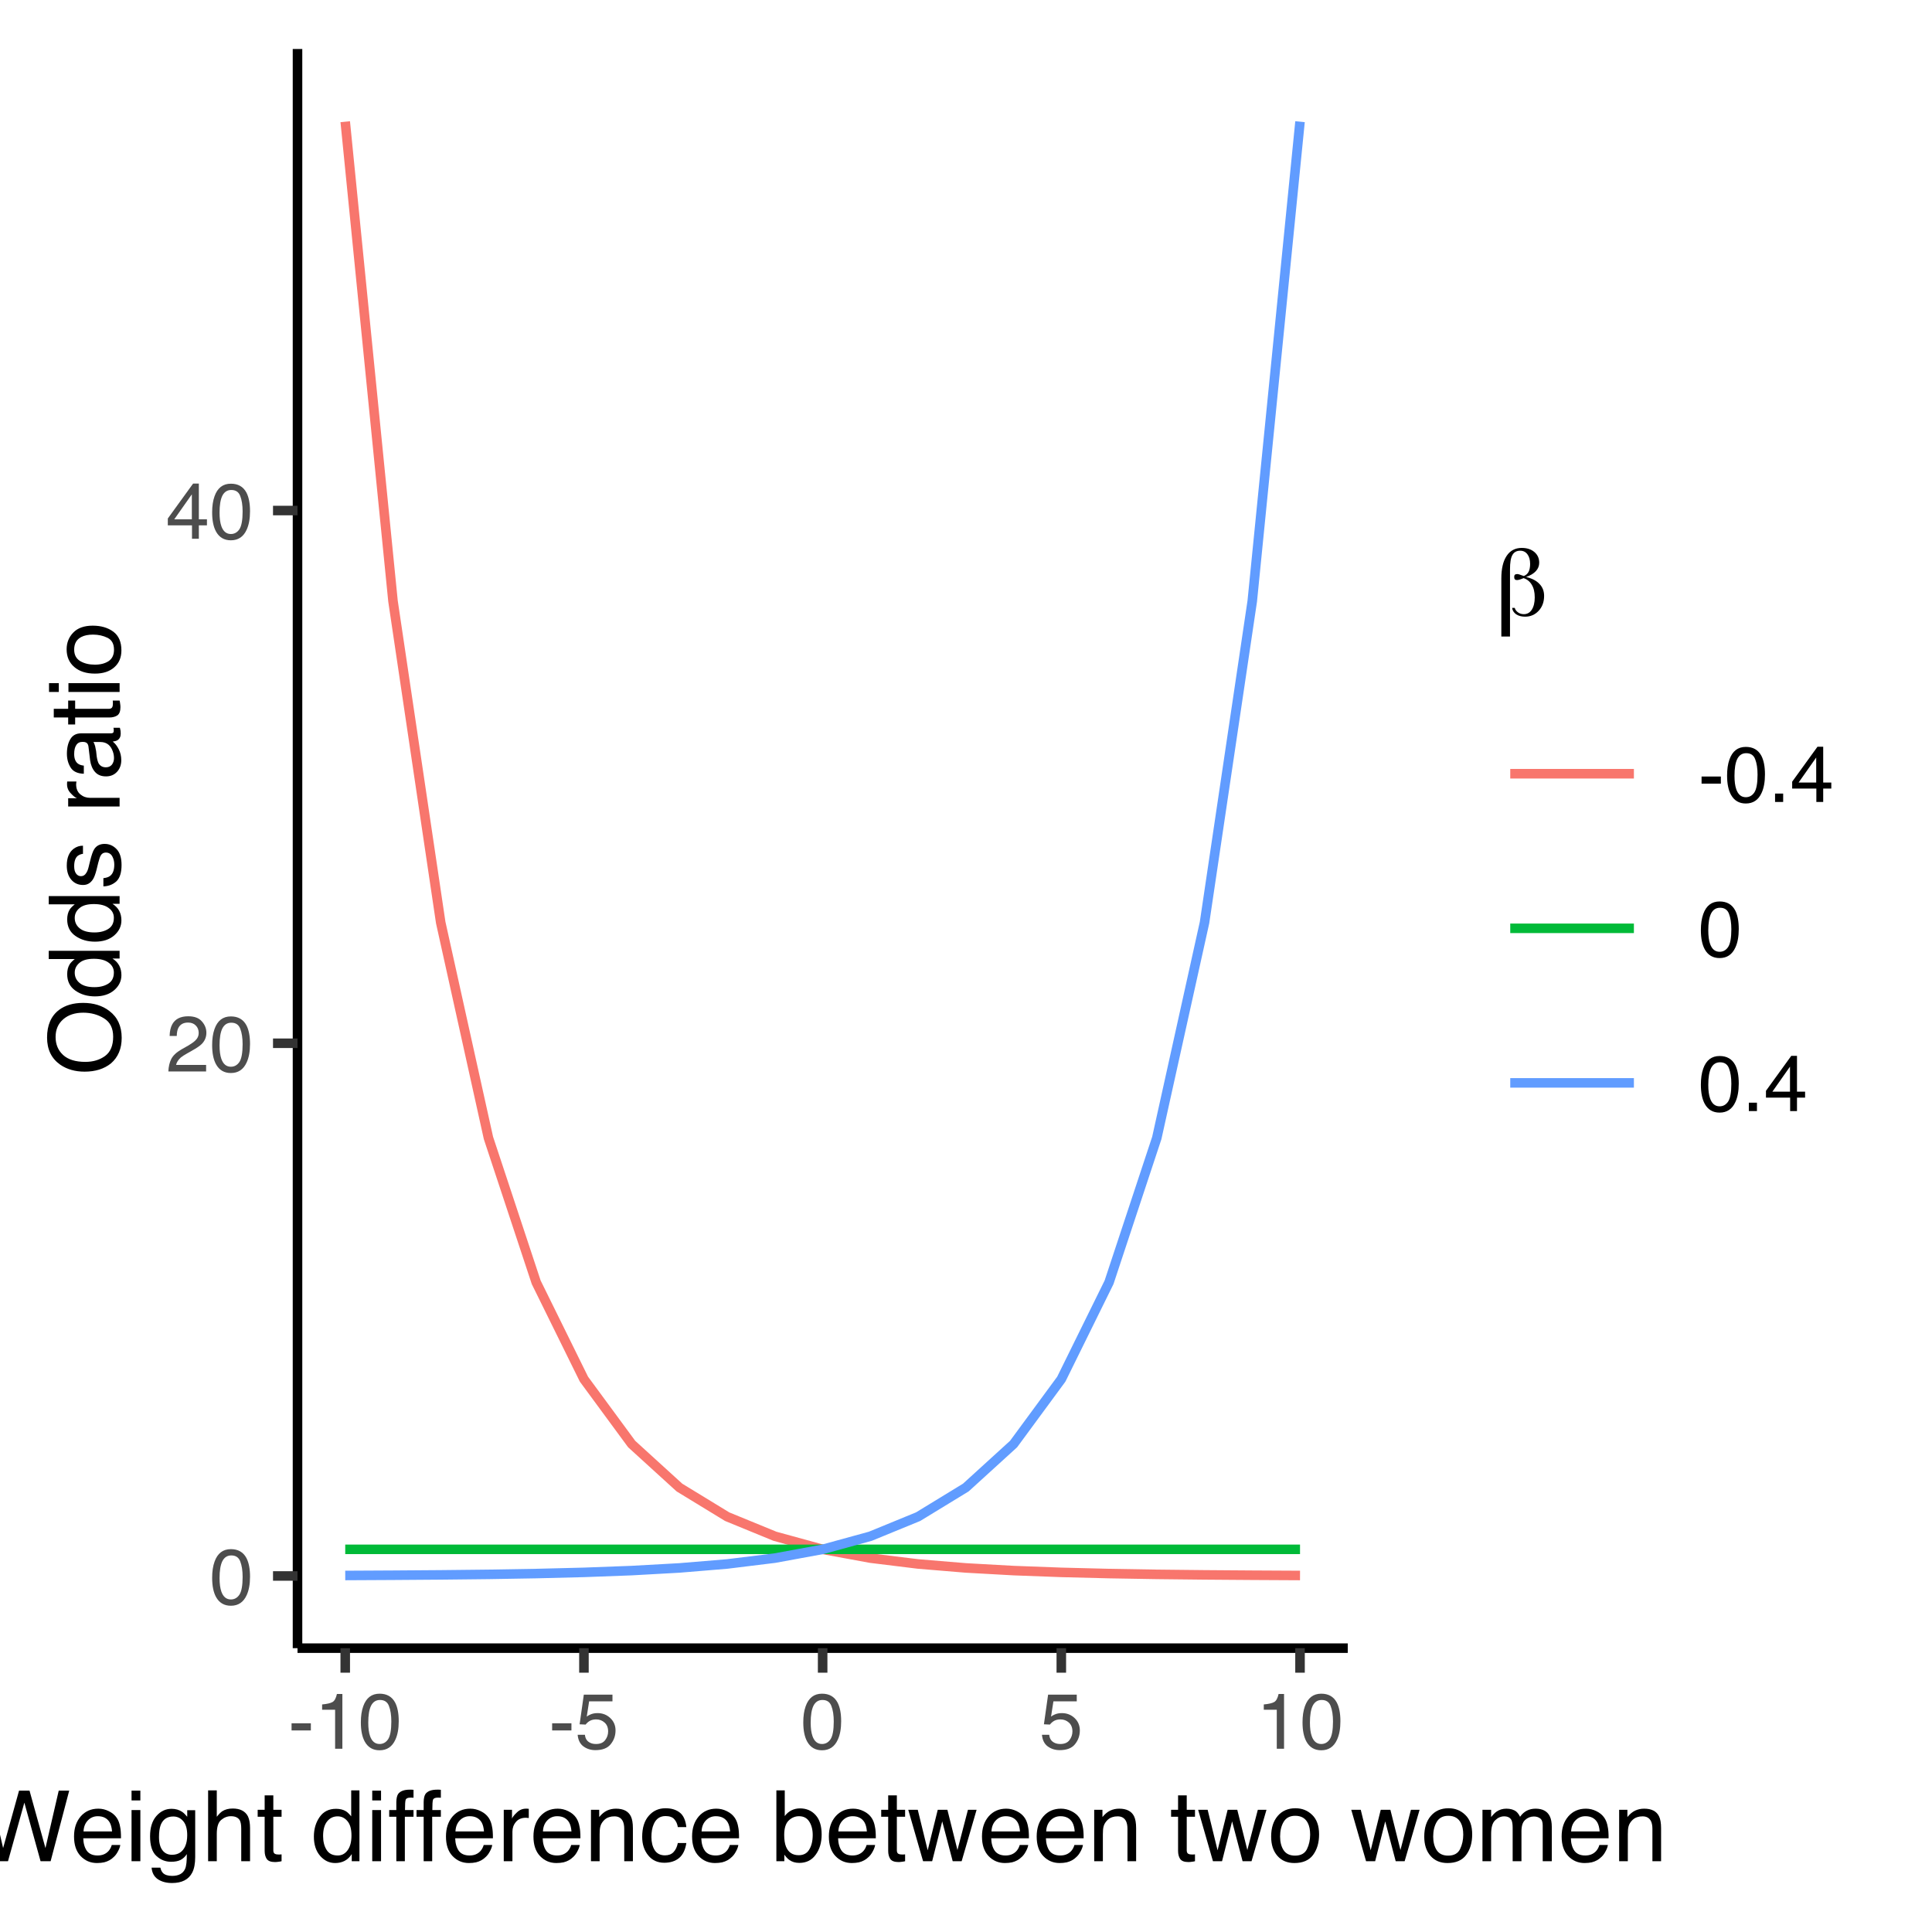
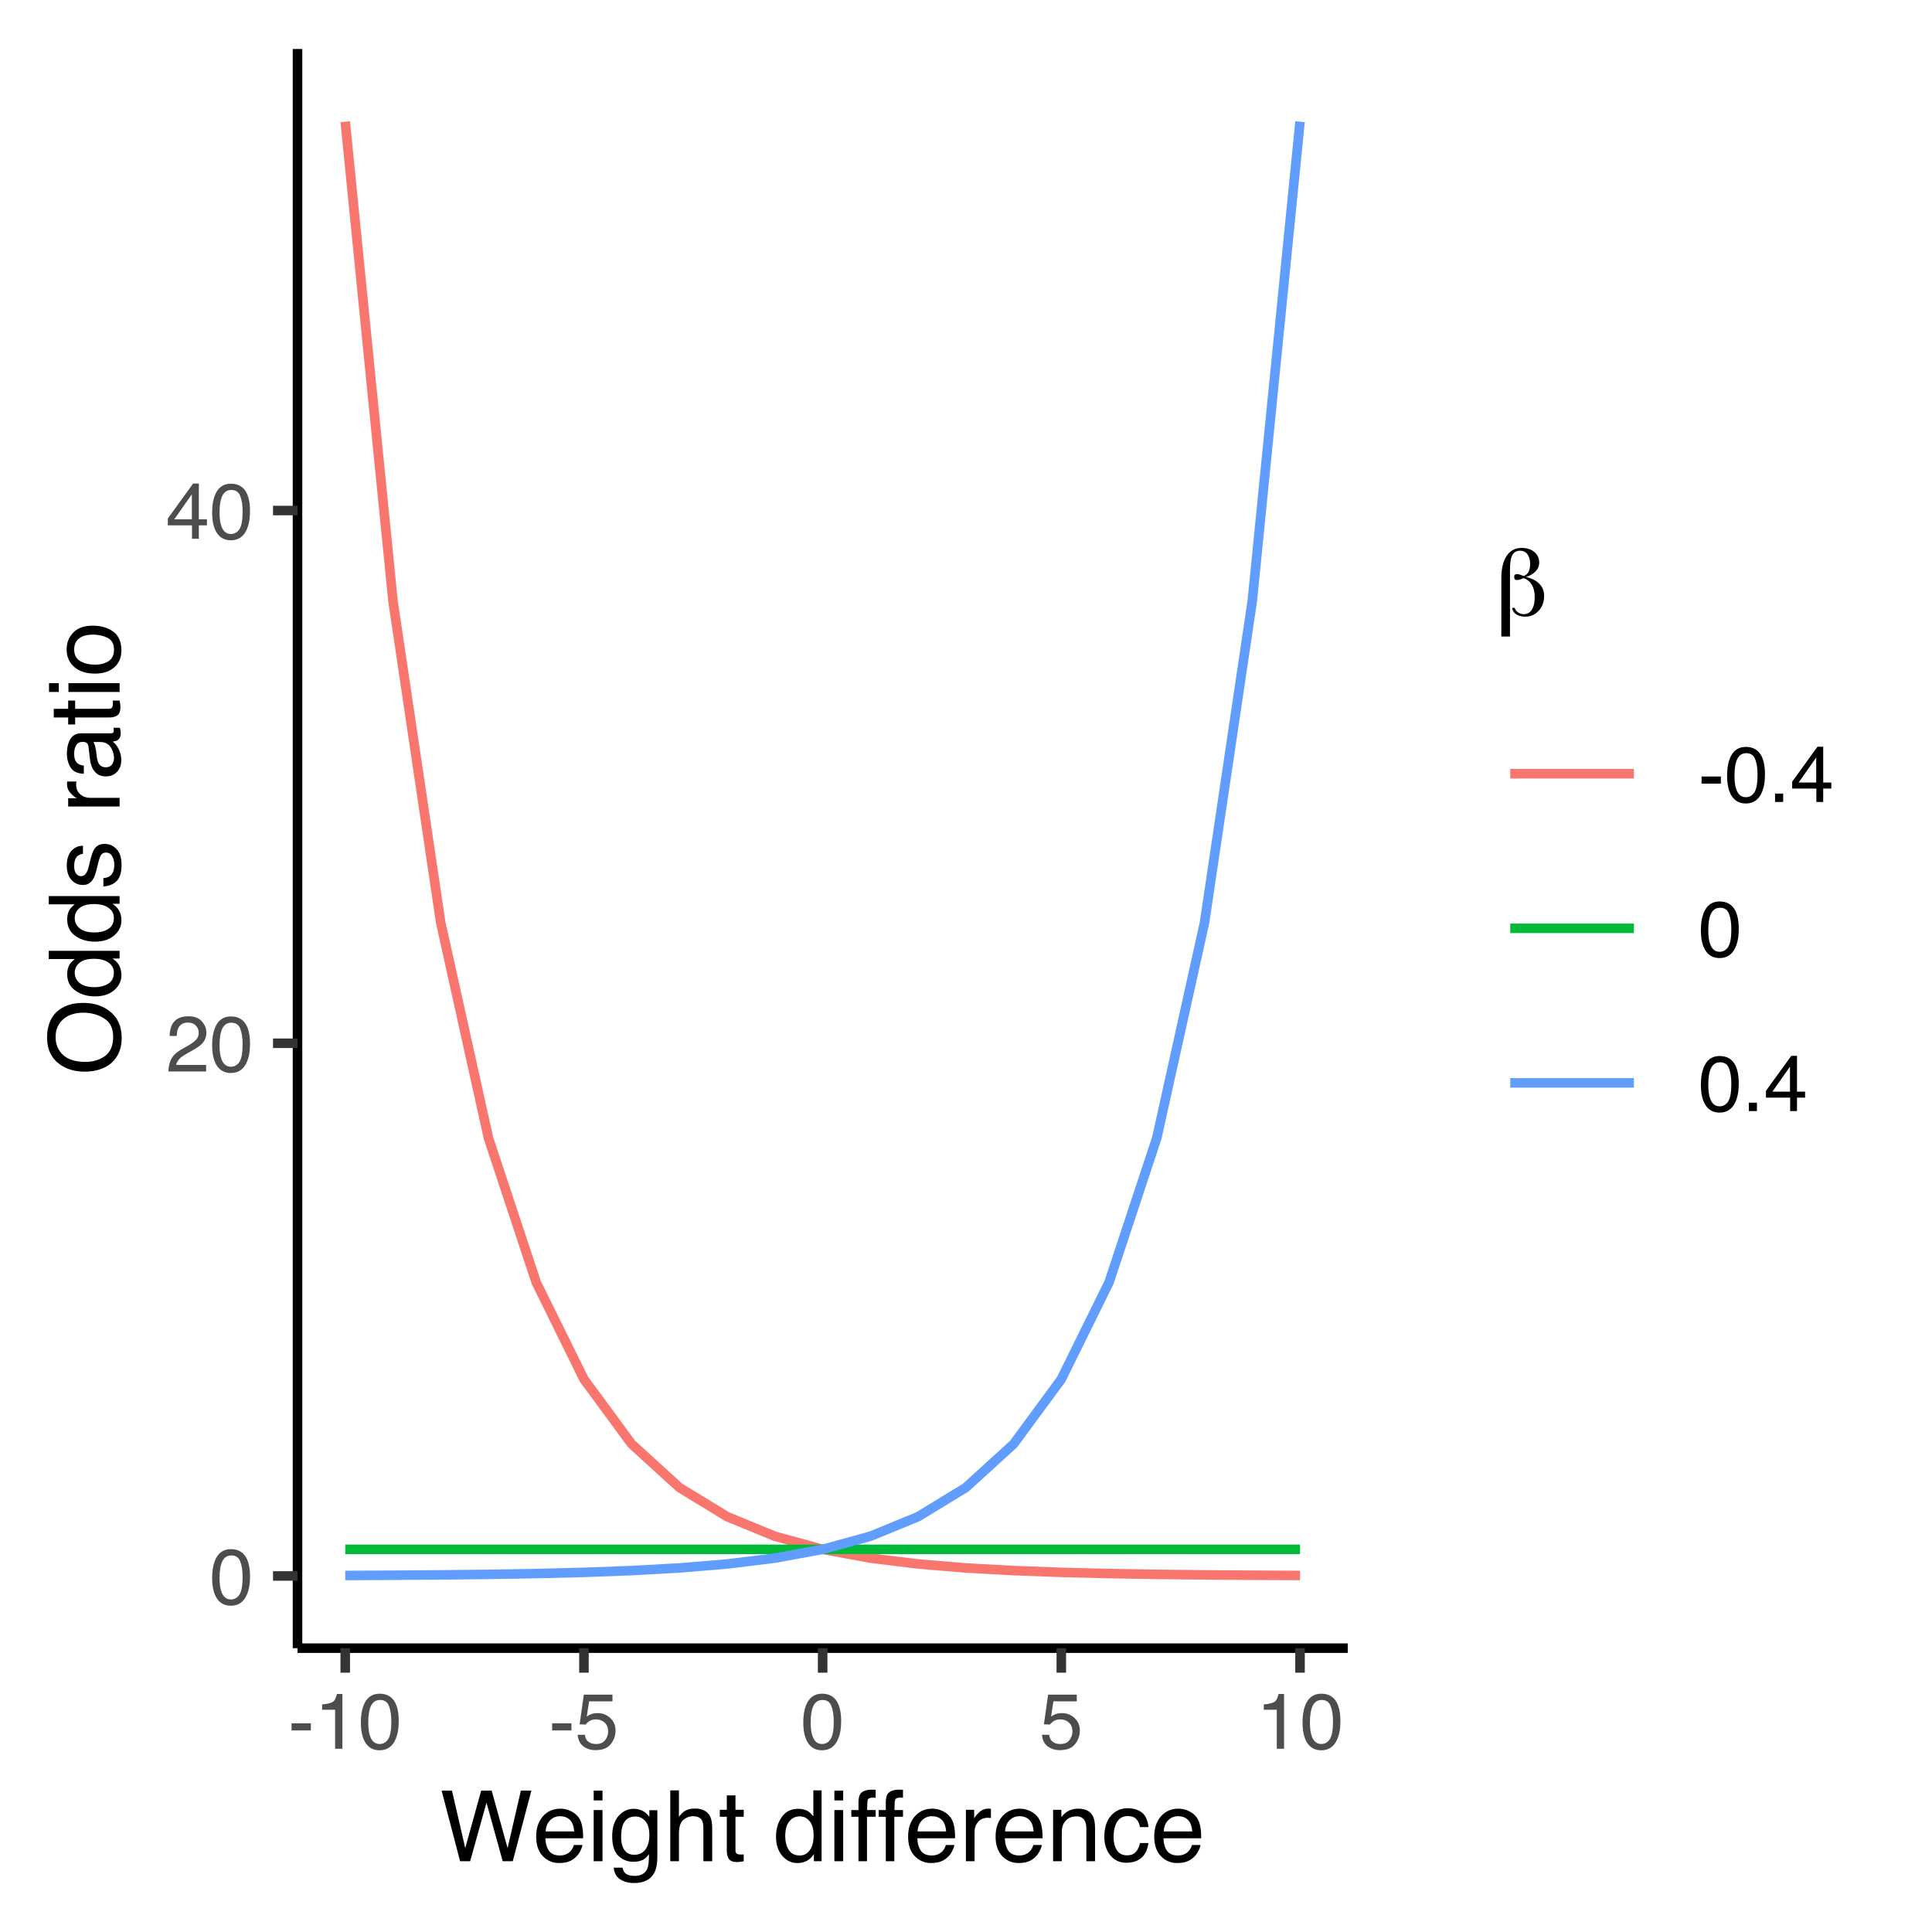
<svg xmlns="http://www.w3.org/2000/svg" xmlns:xlink="http://www.w3.org/1999/xlink" width="216pt" height="216pt" viewBox="0 0 216 216" version="1.1">
  <defs>
    <g>
      <symbol overflow="visible" id="glyph0-0">
        <path style="stroke:none;" d="M 0.281 0 L 0.281 -6.312 L 5.297 -6.312 L 5.297 0 Z M 4.5 -0.797 L 4.5 -5.516 L 1.078 -5.516 L 1.078 -0.797 Z M 4.5 -0.797 " />
      </symbol>
      <symbol overflow="visible" id="glyph0-1">
        <path style="stroke:none;" d="M 2.375 -6.156 C 3.176 -6.156 3.754 -5.828 4.109 -5.172 C 4.379 -4.66 4.516 -3.961 4.516 -3.078 C 4.516 -2.242 4.391 -1.555 4.141 -1.016 C 3.785 -0.223 3.195 0.172 2.375 0.172 C 1.633 0.172 1.082 -0.148 0.719 -0.797 C 0.426 -1.328 0.281 -2.047 0.281 -2.953 C 0.281 -3.648 0.367 -4.25 0.547 -4.75 C 0.879 -5.688 1.488 -6.156 2.375 -6.156 Z M 2.375 -0.531 C 2.77 -0.531 3.086 -0.707 3.328 -1.062 C 3.566 -1.426 3.688 -2.086 3.688 -3.047 C 3.688 -3.754 3.598 -4.332 3.422 -4.781 C 3.254 -5.227 2.922 -5.453 2.422 -5.453 C 1.973 -5.453 1.641 -5.238 1.422 -4.812 C 1.211 -4.383 1.109 -3.754 1.109 -2.922 C 1.109 -2.297 1.176 -1.789 1.312 -1.406 C 1.52 -0.82 1.875 -0.531 2.375 -0.531 Z M 2.375 -0.531 " />
      </symbol>
      <symbol overflow="visible" id="glyph0-2">
        <path style="stroke:none;" d="M 0.281 0 C 0.301 -0.531 0.406 -0.988 0.594 -1.375 C 0.789 -1.77 1.164 -2.129 1.719 -2.453 L 2.547 -2.922 C 2.91 -3.141 3.164 -3.328 3.312 -3.484 C 3.551 -3.711 3.672 -3.984 3.672 -4.297 C 3.672 -4.648 3.562 -4.93 3.344 -5.141 C 3.133 -5.359 2.848 -5.469 2.484 -5.469 C 1.961 -5.469 1.598 -5.266 1.391 -4.859 C 1.285 -4.648 1.227 -4.352 1.219 -3.969 L 0.422 -3.969 C 0.43 -4.5 0.531 -4.938 0.719 -5.281 C 1.051 -5.875 1.645 -6.172 2.5 -6.172 C 3.195 -6.172 3.707 -5.977 4.031 -5.594 C 4.363 -5.219 4.531 -4.797 4.531 -4.328 C 4.531 -3.836 4.352 -3.414 4 -3.062 C 3.801 -2.863 3.441 -2.617 2.922 -2.328 L 2.344 -2 C 2.062 -1.844 1.836 -1.695 1.672 -1.562 C 1.391 -1.312 1.211 -1.035 1.141 -0.734 L 4.5 -0.734 L 4.5 0 Z M 0.281 0 " />
      </symbol>
      <symbol overflow="visible" id="glyph0-3">
        <path style="stroke:none;" d="M 2.906 -2.172 L 2.906 -4.969 L 0.938 -2.172 Z M 2.922 0 L 2.922 -1.5 L 0.219 -1.5 L 0.219 -2.266 L 3.047 -6.172 L 3.688 -6.172 L 3.688 -2.172 L 4.594 -2.172 L 4.594 -1.5 L 3.688 -1.5 L 3.688 0 Z M 2.922 0 " />
      </symbol>
      <symbol overflow="visible" id="glyph0-4">
        <path style="stroke:none;" d="M 0.359 -2.844 L 2.516 -2.844 L 2.516 -2.047 L 0.359 -2.047 Z M 0.359 -2.844 " />
      </symbol>
      <symbol overflow="visible" id="glyph0-5">
        <path style="stroke:none;" d="M 0.844 -4.359 L 0.844 -4.953 C 1.395 -5.004 1.781 -5.094 2 -5.219 C 2.227 -5.344 2.395 -5.645 2.5 -6.125 L 3.109 -6.125 L 3.109 0 L 2.297 0 L 2.297 -4.359 Z M 0.844 -4.359 " />
      </symbol>
      <symbol overflow="visible" id="glyph0-6">
        <path style="stroke:none;" d="M 1.094 -1.562 C 1.133 -1.125 1.336 -0.82 1.703 -0.656 C 1.879 -0.57 2.094 -0.531 2.344 -0.531 C 2.801 -0.531 3.141 -0.676 3.359 -0.969 C 3.578 -1.258 3.688 -1.582 3.688 -1.938 C 3.688 -2.363 3.555 -2.691 3.297 -2.922 C 3.035 -3.16 2.719 -3.281 2.344 -3.281 C 2.082 -3.281 1.852 -3.227 1.656 -3.125 C 1.469 -3.02 1.305 -2.879 1.172 -2.703 L 0.5 -2.734 L 0.969 -6.047 L 4.172 -6.047 L 4.172 -5.297 L 1.562 -5.297 L 1.297 -3.594 C 1.43 -3.695 1.566 -3.773 1.703 -3.828 C 1.93 -3.93 2.195 -3.984 2.5 -3.984 C 3.062 -3.984 3.535 -3.801 3.922 -3.438 C 4.316 -3.07 4.516 -2.609 4.516 -2.047 C 4.516 -1.461 4.332 -0.945 3.969 -0.5 C 3.613 -0.062 3.047 0.156 2.266 0.156 C 1.754 0.156 1.305 0.016 0.922 -0.266 C 0.547 -0.547 0.332 -0.977 0.281 -1.562 Z M 1.094 -1.562 " />
      </symbol>
      <symbol overflow="visible" id="glyph0-7">
        <path style="stroke:none;" d="M 0.75 -0.938 L 1.656 -0.938 L 1.656 0 L 0.75 0 Z M 0.75 -0.938 " />
      </symbol>
      <symbol overflow="visible" id="glyph1-0">
        <path style="stroke:none;" d="M 0.359 0 L 0.359 -7.891 L 6.625 -7.891 L 6.625 0 Z M 5.625 -0.984 L 5.625 -6.906 L 1.344 -6.906 L 1.344 -0.984 Z M 5.625 -0.984 " />
      </symbol>
      <symbol overflow="visible" id="glyph1-1">
        <path style="stroke:none;" d="M 1.359 -7.891 L 2.844 -1.469 L 4.625 -7.891 L 5.797 -7.891 L 7.578 -1.469 L 9.062 -7.891 L 10.234 -7.891 L 8.156 0 L 7.031 0 L 5.219 -6.547 L 3.391 0 L 2.266 0 L 0.203 -7.891 Z M 1.359 -7.891 " />
      </symbol>
      <symbol overflow="visible" id="glyph1-2">
        <path style="stroke:none;" d="M 3.109 -5.875 C 3.516 -5.875 3.906 -5.781 4.281 -5.594 C 4.664 -5.406 4.961 -5.156 5.172 -4.844 C 5.359 -4.562 5.484 -4.223 5.547 -3.828 C 5.609 -3.566 5.641 -3.145 5.641 -2.562 L 1.422 -2.562 C 1.441 -1.977 1.578 -1.508 1.828 -1.156 C 2.086 -0.812 2.488 -0.641 3.031 -0.641 C 3.539 -0.641 3.945 -0.805 4.25 -1.141 C 4.414 -1.328 4.535 -1.551 4.609 -1.812 L 5.562 -1.812 C 5.531 -1.594 5.441 -1.352 5.297 -1.094 C 5.16 -0.832 5.004 -0.625 4.828 -0.469 C 4.535 -0.176 4.176 0.02 3.75 0.125 C 3.508 0.176 3.242 0.203 2.953 0.203 C 2.234 0.203 1.625 -0.055 1.125 -0.578 C 0.633 -1.098 0.391 -1.828 0.391 -2.766 C 0.391 -3.691 0.641 -4.441 1.141 -5.016 C 1.641 -5.586 2.297 -5.875 3.109 -5.875 Z M 4.641 -3.328 C 4.609 -3.754 4.52 -4.094 4.375 -4.344 C 4.102 -4.801 3.66 -5.031 3.047 -5.031 C 2.598 -5.031 2.223 -4.867 1.922 -4.547 C 1.629 -4.234 1.473 -3.828 1.453 -3.328 Z M 3.016 -5.891 Z M 3.016 -5.891 " />
      </symbol>
      <symbol overflow="visible" id="glyph1-3">
        <path style="stroke:none;" d="M 0.703 -5.719 L 1.688 -5.719 L 1.688 0 L 0.703 0 Z M 0.703 -7.891 L 1.688 -7.891 L 1.688 -6.797 L 0.703 -6.797 Z M 0.703 -7.891 " />
      </symbol>
      <symbol overflow="visible" id="glyph1-4">
        <path style="stroke:none;" d="M 2.734 -5.859 C 3.191 -5.859 3.586 -5.742 3.922 -5.516 C 4.098 -5.391 4.285 -5.207 4.484 -4.969 L 4.484 -5.703 L 5.375 -5.703 L 5.375 -0.469 C 5.375 0.258 5.266 0.836 5.047 1.266 C 4.648 2.047 3.895 2.438 2.781 2.438 C 2.156 2.438 1.629 2.297 1.203 2.016 C 0.785 1.734 0.551 1.301 0.5 0.719 L 1.484 0.719 C 1.535 0.969 1.629 1.164 1.766 1.312 C 1.984 1.531 2.328 1.641 2.797 1.641 C 3.535 1.641 4.02 1.375 4.25 0.844 C 4.383 0.539 4.445 -0.004 4.438 -0.797 C 4.25 -0.504 4.016 -0.285 3.734 -0.141 C 3.461 -0.004 3.109 0.062 2.672 0.062 C 2.047 0.062 1.5 -0.156 1.031 -0.594 C 0.562 -1.031 0.328 -1.758 0.328 -2.781 C 0.328 -3.75 0.562 -4.504 1.031 -5.047 C 1.5 -5.586 2.066 -5.859 2.734 -5.859 Z M 4.484 -2.906 C 4.484 -3.613 4.332 -4.141 4.031 -4.484 C 3.738 -4.828 3.367 -5 2.922 -5 C 2.234 -5 1.766 -4.68 1.516 -4.047 C 1.391 -3.703 1.328 -3.254 1.328 -2.703 C 1.328 -2.055 1.457 -1.562 1.719 -1.219 C 1.977 -0.883 2.332 -0.719 2.781 -0.719 C 3.469 -0.719 3.957 -1.031 4.25 -1.656 C 4.406 -2.008 4.484 -2.426 4.484 -2.906 Z M 2.859 -5.891 Z M 2.859 -5.891 " />
      </symbol>
      <symbol overflow="visible" id="glyph1-5">
        <path style="stroke:none;" d="M 0.703 -7.922 L 1.672 -7.922 L 1.672 -4.969 C 1.898 -5.258 2.109 -5.469 2.297 -5.594 C 2.609 -5.789 2.992 -5.891 3.453 -5.891 C 4.285 -5.891 4.852 -5.598 5.156 -5.016 C 5.312 -4.691 5.391 -4.25 5.391 -3.688 L 5.391 0 L 4.406 0 L 4.406 -3.625 C 4.406 -4.051 4.352 -4.363 4.25 -4.562 C 4.07 -4.875 3.738 -5.031 3.25 -5.031 C 2.852 -5.031 2.488 -4.891 2.156 -4.609 C 1.832 -4.336 1.672 -3.816 1.672 -3.047 L 1.672 0 L 0.703 0 Z M 0.703 -7.922 " />
      </symbol>
      <symbol overflow="visible" id="glyph1-6">
        <path style="stroke:none;" d="M 0.906 -7.359 L 1.875 -7.359 L 1.875 -5.75 L 2.797 -5.75 L 2.797 -4.969 L 1.875 -4.969 L 1.875 -1.203 C 1.875 -1.004 1.941 -0.875 2.078 -0.812 C 2.16 -0.77 2.285 -0.75 2.453 -0.75 C 2.504 -0.75 2.555 -0.75 2.609 -0.75 C 2.66 -0.75 2.723 -0.754 2.797 -0.766 L 2.797 0 C 2.68 0.031 2.562 0.051 2.438 0.062 C 2.32 0.082 2.195 0.094 2.062 0.094 C 1.613 0.094 1.305 -0.02 1.141 -0.25 C 0.984 -0.488 0.906 -0.789 0.906 -1.156 L 0.906 -4.969 L 0.125 -4.969 L 0.125 -5.75 L 0.906 -5.75 Z M 0.906 -7.359 " />
      </symbol>
      <symbol overflow="visible" id="glyph1-7">
        <path style="stroke:none;" d="" />
      </symbol>
      <symbol overflow="visible" id="glyph1-8">
        <path style="stroke:none;" d="M 1.328 -2.812 C 1.328 -2.195 1.457 -1.68 1.719 -1.266 C 1.977 -0.848 2.395 -0.641 2.969 -0.641 C 3.414 -0.641 3.781 -0.832 4.062 -1.219 C 4.352 -1.602 4.5 -2.156 4.5 -2.875 C 4.5 -3.602 4.348 -4.141 4.047 -4.484 C 3.754 -4.836 3.391 -5.016 2.953 -5.016 C 2.473 -5.016 2.082 -4.828 1.781 -4.453 C 1.477 -4.078 1.328 -3.531 1.328 -2.812 Z M 2.781 -5.859 C 3.219 -5.859 3.586 -5.766 3.891 -5.578 C 4.055 -5.473 4.25 -5.285 4.469 -5.016 L 4.469 -7.922 L 5.391 -7.922 L 5.391 0 L 4.531 0 L 4.531 -0.797 C 4.301 -0.441 4.031 -0.188 3.719 -0.031 C 3.414 0.125 3.066 0.203 2.672 0.203 C 2.023 0.203 1.469 -0.062 1 -0.594 C 0.531 -1.133 0.297 -1.852 0.297 -2.75 C 0.297 -3.594 0.508 -4.32 0.938 -4.938 C 1.363 -5.551 1.977 -5.859 2.781 -5.859 Z M 2.781 -5.859 " />
      </symbol>
      <symbol overflow="visible" id="glyph1-9">
        <path style="stroke:none;" d="M 0.953 -6.625 C 0.961 -7.031 1.031 -7.328 1.156 -7.516 C 1.383 -7.836 1.82 -8 2.469 -8 C 2.531 -8 2.594 -8 2.656 -8 C 2.719 -8 2.789 -7.992 2.875 -7.984 L 2.875 -7.094 C 2.77 -7.102 2.695 -7.109 2.656 -7.109 C 2.613 -7.109 2.57 -7.109 2.531 -7.109 C 2.238 -7.109 2.062 -7.031 2 -6.875 C 1.945 -6.727 1.922 -6.344 1.922 -5.719 L 2.875 -5.719 L 2.875 -4.969 L 1.906 -4.969 L 1.906 0 L 0.953 0 L 0.953 -4.969 L 0.156 -4.969 L 0.156 -5.719 L 0.953 -5.719 Z M 0.953 -6.625 " />
      </symbol>
      <symbol overflow="visible" id="glyph1-10">
        <path style="stroke:none;" d="M 0.734 -5.75 L 1.656 -5.75 L 1.656 -4.766 C 1.727 -4.953 1.91 -5.18 2.203 -5.453 C 2.492 -5.734 2.832 -5.875 3.219 -5.875 C 3.238 -5.875 3.27 -5.875 3.312 -5.875 C 3.352 -5.875 3.426 -5.867 3.531 -5.859 L 3.531 -4.828 C 3.477 -4.836 3.426 -4.844 3.375 -4.844 C 3.32 -4.852 3.27 -4.859 3.219 -4.859 C 2.727 -4.859 2.352 -4.703 2.094 -4.391 C 1.832 -4.078 1.703 -3.719 1.703 -3.312 L 1.703 0 L 0.734 0 Z M 0.734 -5.75 " />
      </symbol>
      <symbol overflow="visible" id="glyph1-11">
        <path style="stroke:none;" d="M 0.703 -5.75 L 1.625 -5.75 L 1.625 -4.938 C 1.895 -5.27 2.18 -5.508 2.484 -5.656 C 2.797 -5.801 3.133 -5.875 3.5 -5.875 C 4.32 -5.875 4.875 -5.594 5.156 -5.031 C 5.312 -4.719 5.391 -4.27 5.391 -3.688 L 5.391 0 L 4.422 0 L 4.422 -3.625 C 4.422 -3.977 4.367 -4.258 4.266 -4.469 C 4.086 -4.832 3.773 -5.016 3.328 -5.016 C 3.098 -5.016 2.91 -4.988 2.766 -4.938 C 2.492 -4.863 2.258 -4.707 2.062 -4.469 C 1.906 -4.281 1.801 -4.082 1.75 -3.875 C 1.695 -3.676 1.672 -3.391 1.672 -3.016 L 1.672 0 L 0.703 0 Z M 2.984 -5.891 Z M 2.984 -5.891 " />
      </symbol>
      <symbol overflow="visible" id="glyph1-12">
        <path style="stroke:none;" d="M 2.922 -5.922 C 3.578 -5.922 4.109 -5.758 4.516 -5.438 C 4.922 -5.125 5.164 -4.582 5.25 -3.812 L 4.297 -3.812 C 4.242 -4.164 4.113 -4.457 3.906 -4.688 C 3.707 -4.926 3.379 -5.047 2.922 -5.047 C 2.305 -5.047 1.867 -4.75 1.609 -4.156 C 1.43 -3.758 1.344 -3.273 1.344 -2.703 C 1.344 -2.129 1.461 -1.645 1.703 -1.25 C 1.953 -0.852 2.336 -0.656 2.859 -0.656 C 3.266 -0.656 3.582 -0.773 3.812 -1.016 C 4.051 -1.266 4.211 -1.602 4.297 -2.031 L 5.25 -2.031 C 5.133 -1.27 4.863 -0.711 4.438 -0.359 C 4.008 -0.004 3.457 0.172 2.781 0.172 C 2.031 0.172 1.43 -0.102 0.984 -0.656 C 0.535 -1.207 0.312 -1.895 0.312 -2.719 C 0.312 -3.727 0.555 -4.516 1.047 -5.078 C 1.535 -5.641 2.16 -5.922 2.922 -5.922 Z M 2.781 -5.891 Z M 2.781 -5.891 " />
      </symbol>
-       <symbol overflow="visible" id="glyph1-13">
-         <path style="stroke:none;" d="M 0.641 -7.922 L 1.578 -7.922 L 1.578 -5.047 C 1.785 -5.328 2.035 -5.539 2.328 -5.688 C 2.617 -5.832 2.938 -5.906 3.281 -5.906 C 4 -5.906 4.582 -5.656 5.031 -5.156 C 5.477 -4.664 5.703 -3.941 5.703 -2.984 C 5.703 -2.078 5.477 -1.32 5.031 -0.719 C 4.594 -0.113 3.984 0.188 3.203 0.188 C 2.766 0.188 2.395 0.078 2.094 -0.141 C 1.914 -0.266 1.727 -0.461 1.531 -0.734 L 1.531 0 L 0.641 0 Z M 3.141 -0.672 C 3.672 -0.672 4.062 -0.879 4.312 -1.297 C 4.57 -1.711 4.703 -2.258 4.703 -2.938 C 4.703 -3.539 4.57 -4.039 4.312 -4.438 C 4.062 -4.832 3.68 -5.031 3.172 -5.031 C 2.734 -5.031 2.348 -4.867 2.016 -4.547 C 1.68 -4.223 1.516 -3.688 1.516 -2.938 C 1.516 -2.395 1.582 -1.957 1.719 -1.625 C 1.977 -0.988 2.453 -0.672 3.141 -0.672 Z M 3.141 -0.672 " />
-       </symbol>
-       <symbol overflow="visible" id="glyph1-14">
-         <path style="stroke:none;" d="M 1.156 -5.75 L 2.266 -1.219 L 3.391 -5.75 L 4.469 -5.75 L 5.594 -1.25 L 6.766 -5.75 L 7.734 -5.75 L 6.062 0 L 5.062 0 L 3.891 -4.453 L 2.766 0 L 1.75 0 L 0.094 -5.75 Z M 1.156 -5.75 " />
-       </symbol>
-       <symbol overflow="visible" id="glyph1-15">
-         <path style="stroke:none;" d="M 2.984 -0.625 C 3.629 -0.625 4.07 -0.863 4.312 -1.344 C 4.551 -1.832 4.672 -2.375 4.672 -2.969 C 4.672 -3.508 4.582 -3.945 4.406 -4.281 C 4.133 -4.812 3.664 -5.078 3 -5.078 C 2.406 -5.078 1.973 -4.848 1.703 -4.391 C 1.441 -3.941 1.312 -3.398 1.312 -2.766 C 1.312 -2.148 1.441 -1.641 1.703 -1.234 C 1.973 -0.828 2.398 -0.625 2.984 -0.625 Z M 3.031 -5.922 C 3.77 -5.922 4.395 -5.672 4.906 -5.172 C 5.414 -4.68 5.672 -3.957 5.672 -3 C 5.672 -2.07 5.445 -1.305 5 -0.703 C 4.551 -0.098 3.852 0.203 2.906 0.203 C 2.113 0.203 1.484 -0.062 1.016 -0.594 C 0.547 -1.125 0.312 -1.844 0.312 -2.75 C 0.312 -3.719 0.555 -4.488 1.047 -5.062 C 1.535 -5.633 2.195 -5.922 3.031 -5.922 Z M 3 -5.891 Z M 3 -5.891 " />
-       </symbol>
-       <symbol overflow="visible" id="glyph1-16">
-         <path style="stroke:none;" d="M 0.703 -5.75 L 1.672 -5.75 L 1.672 -4.938 C 1.898 -5.219 2.102 -5.422 2.281 -5.547 C 2.602 -5.766 2.969 -5.875 3.375 -5.875 C 3.832 -5.875 4.203 -5.766 4.484 -5.547 C 4.641 -5.41 4.781 -5.219 4.906 -4.969 C 5.125 -5.281 5.379 -5.508 5.672 -5.656 C 5.961 -5.801 6.285 -5.875 6.641 -5.875 C 7.41 -5.875 7.938 -5.598 8.219 -5.047 C 8.375 -4.742 8.453 -4.336 8.453 -3.828 L 8.453 0 L 7.438 0 L 7.438 -4 C 7.438 -4.383 7.344 -4.645 7.156 -4.781 C 6.969 -4.926 6.734 -5 6.453 -5 C 6.078 -5 5.75 -4.867 5.469 -4.609 C 5.195 -4.359 5.062 -3.938 5.062 -3.344 L 5.062 0 L 4.078 0 L 4.078 -3.75 C 4.078 -4.145 4.031 -4.43 3.938 -4.609 C 3.789 -4.879 3.52 -5.016 3.125 -5.016 C 2.758 -5.016 2.426 -4.867 2.125 -4.578 C 1.82 -4.297 1.672 -3.785 1.672 -3.047 L 1.672 0 L 0.703 0 Z M 0.703 -5.75 " />
-       </symbol>
      <symbol overflow="visible" id="glyph2-0">
        <path style="stroke:none;" d="M 0 -0.359 L -7.891 -0.359 L -7.891 -6.625 L 0 -6.625 Z M -0.984 -5.625 L -6.906 -5.625 L -6.906 -1.344 L -0.984 -1.344 Z M -0.984 -5.625 " />
      </symbol>
      <symbol overflow="visible" id="glyph2-1">
        <path style="stroke:none;" d="M -8.109 -4.25 C -8.109 -5.633 -7.66 -6.664 -6.766 -7.344 C -6.066 -7.863 -5.172 -8.125 -4.078 -8.125 C -2.898 -8.125 -1.922 -7.82 -1.141 -7.219 C -0.223 -6.52 0.234 -5.52 0.234 -4.219 C 0.234 -3.008 -0.164 -2.055 -0.969 -1.359 C -1.738 -0.742 -2.719 -0.438 -3.906 -0.438 C -4.969 -0.438 -5.879 -0.695 -6.641 -1.219 C -7.617 -1.906 -8.109 -2.914 -8.109 -4.25 Z M -0.719 -4.344 C -0.719 -5.289 -1.055 -5.973 -1.734 -6.391 C -2.41 -6.816 -3.188 -7.031 -4.062 -7.031 C -4.988 -7.031 -5.734 -6.785 -6.297 -6.297 C -6.867 -5.805 -7.156 -5.145 -7.156 -4.312 C -7.156 -3.488 -6.875 -2.816 -6.312 -2.297 C -5.75 -1.785 -4.922 -1.531 -3.828 -1.531 C -2.961 -1.531 -2.227 -1.75 -1.625 -2.188 C -1.02 -2.633 -0.719 -3.352 -0.719 -4.344 Z M -8.109 -4.281 Z M -8.109 -4.281 " />
      </symbol>
      <symbol overflow="visible" id="glyph2-2">
        <path style="stroke:none;" d="M -2.812 -1.328 C -2.195 -1.328 -1.68 -1.457 -1.266 -1.719 C -0.848 -1.977 -0.641 -2.395 -0.641 -2.969 C -0.641 -3.414 -0.832 -3.781 -1.219 -4.062 C -1.602 -4.352 -2.156 -4.5 -2.875 -4.5 C -3.602 -4.5 -4.141 -4.348 -4.484 -4.047 C -4.836 -3.754 -5.016 -3.391 -5.016 -2.953 C -5.016 -2.473 -4.828 -2.082 -4.453 -1.781 C -4.078 -1.477 -3.531 -1.328 -2.812 -1.328 Z M -5.859 -2.781 C -5.859 -3.219 -5.766 -3.586 -5.578 -3.891 C -5.473 -4.055 -5.285 -4.25 -5.016 -4.469 L -7.922 -4.469 L -7.922 -5.391 L 0 -5.391 L 0 -4.531 L -0.797 -4.531 C -0.441 -4.301 -0.188 -4.031 -0.031 -3.719 C 0.125 -3.414 0.203 -3.066 0.203 -2.672 C 0.203 -2.023 -0.062 -1.469 -0.594 -1 C -1.133 -0.531 -1.852 -0.297 -2.75 -0.297 C -3.594 -0.297 -4.32 -0.508 -4.938 -0.938 C -5.551 -1.363 -5.859 -1.977 -5.859 -2.781 Z M -5.859 -2.781 " />
      </symbol>
      <symbol overflow="visible" id="glyph2-3">
        <path style="stroke:none;" d="M -1.812 -1.281 C -1.488 -1.312 -1.238 -1.395 -1.062 -1.531 C -0.75 -1.77 -0.594 -2.191 -0.594 -2.797 C -0.594 -3.148 -0.672 -3.461 -0.828 -3.734 C -0.984 -4.004 -1.223 -4.141 -1.547 -4.141 C -1.797 -4.141 -1.984 -4.031 -2.109 -3.812 C -2.191 -3.676 -2.285 -3.398 -2.391 -2.984 L -2.578 -2.219 C -2.703 -1.727 -2.836 -1.367 -2.984 -1.141 C -3.254 -0.723 -3.617 -0.516 -4.078 -0.516 C -4.617 -0.516 -5.055 -0.707 -5.391 -1.094 C -5.734 -1.488 -5.906 -2.02 -5.906 -2.688 C -5.906 -3.551 -5.648 -4.176 -5.141 -4.562 C -4.816 -4.801 -4.469 -4.914 -4.094 -4.906 L -4.094 -4 C -4.312 -3.977 -4.508 -3.898 -4.688 -3.766 C -4.945 -3.547 -5.078 -3.16 -5.078 -2.609 C -5.078 -2.242 -5.004 -1.969 -4.859 -1.781 C -4.723 -1.594 -4.539 -1.5 -4.312 -1.5 C -4.062 -1.5 -3.863 -1.625 -3.719 -1.875 C -3.625 -2.008 -3.539 -2.219 -3.469 -2.5 L -3.312 -3.141 C -3.145 -3.836 -2.984 -4.301 -2.828 -4.531 C -2.578 -4.914 -2.191 -5.109 -1.672 -5.109 C -1.148 -5.109 -0.703 -4.91 -0.328 -4.516 C 0.035 -4.129 0.219 -3.539 0.219 -2.75 C 0.219 -1.895 0.023 -1.285 -0.359 -0.922 C -0.754 -0.566 -1.238 -0.379 -1.812 -0.359 Z M -5.891 -2.719 Z M -5.891 -2.719 " />
      </symbol>
      <symbol overflow="visible" id="glyph2-4">
        <path style="stroke:none;" d="" />
      </symbol>
      <symbol overflow="visible" id="glyph2-5">
        <path style="stroke:none;" d="M -5.75 -0.734 L -5.75 -1.656 L -4.766 -1.656 C -4.953 -1.727 -5.18 -1.91 -5.453 -2.203 C -5.734 -2.492 -5.875 -2.832 -5.875 -3.219 C -5.875 -3.238 -5.875 -3.27 -5.875 -3.312 C -5.875 -3.352 -5.867 -3.426 -5.859 -3.531 L -4.828 -3.531 C -4.836 -3.477 -4.844 -3.426 -4.844 -3.375 C -4.852 -3.32 -4.859 -3.27 -4.859 -3.219 C -4.859 -2.727 -4.703 -2.352 -4.391 -2.094 C -4.078 -1.832 -3.719 -1.703 -3.312 -1.703 L 0 -1.703 L 0 -0.734 Z M -5.75 -0.734 " />
      </symbol>
      <symbol overflow="visible" id="glyph2-6">
        <path style="stroke:none;" d="M -1.531 -1.453 C -1.25 -1.453 -1.023 -1.551 -0.859 -1.75 C -0.703 -1.957 -0.625 -2.203 -0.625 -2.484 C -0.625 -2.816 -0.703 -3.145 -0.859 -3.469 C -1.117 -4.008 -1.551 -4.281 -2.156 -4.281 L -2.922 -4.281 C -2.848 -4.156 -2.785 -4 -2.734 -3.812 C -2.691 -3.633 -2.656 -3.453 -2.625 -3.266 L -2.562 -2.688 C -2.508 -2.332 -2.438 -2.066 -2.344 -1.891 C -2.164 -1.598 -1.895 -1.453 -1.531 -1.453 Z M -3.484 -3.797 C -3.516 -4.016 -3.609 -4.16 -3.766 -4.234 C -3.848 -4.273 -3.973 -4.297 -4.141 -4.297 C -4.461 -4.297 -4.695 -4.176 -4.844 -3.938 C -5 -3.707 -5.078 -3.375 -5.078 -2.938 C -5.078 -2.438 -4.941 -2.082 -4.672 -1.875 C -4.516 -1.75 -4.289 -1.672 -4 -1.641 L -4 -0.734 C -4.707 -0.754 -5.195 -0.984 -5.469 -1.422 C -5.75 -1.867 -5.891 -2.383 -5.891 -2.969 C -5.891 -3.645 -5.758 -4.191 -5.5 -4.609 C -5.25 -5.035 -4.848 -5.25 -4.297 -5.25 L -0.984 -5.25 C -0.891 -5.25 -0.812 -5.266 -0.75 -5.297 C -0.688 -5.336 -0.656 -5.426 -0.656 -5.562 C -0.656 -5.602 -0.656 -5.648 -0.656 -5.703 C -0.664 -5.766 -0.676 -5.82 -0.688 -5.875 L 0.031 -5.875 C 0.07 -5.727 0.098 -5.613 0.109 -5.531 C 0.117 -5.457 0.125 -5.352 0.125 -5.219 C 0.125 -4.883 0.004 -4.641 -0.234 -4.484 C -0.359 -4.41 -0.535 -4.359 -0.766 -4.328 C -0.504 -4.129 -0.281 -3.844 -0.094 -3.469 C 0.094 -3.102 0.188 -2.695 0.188 -2.25 C 0.188 -1.719 0.023 -1.281 -0.297 -0.938 C -0.617 -0.602 -1.023 -0.438 -1.516 -0.438 C -2.047 -0.438 -2.457 -0.602 -2.75 -0.938 C -3.039 -1.27 -3.223 -1.707 -3.297 -2.25 Z M -5.891 -2.984 Z M -5.891 -2.984 " />
      </symbol>
      <symbol overflow="visible" id="glyph2-7">
        <path style="stroke:none;" d="M -7.359 -0.906 L -7.359 -1.875 L -5.75 -1.875 L -5.75 -2.797 L -4.969 -2.797 L -4.969 -1.875 L -1.203 -1.875 C -1.004 -1.875 -0.875 -1.941 -0.812 -2.078 C -0.77 -2.16 -0.75 -2.285 -0.75 -2.453 C -0.75 -2.504 -0.75 -2.555 -0.75 -2.609 C -0.75 -2.66 -0.754 -2.723 -0.766 -2.797 L 0 -2.797 C 0.031 -2.68 0.051 -2.562 0.062 -2.438 C 0.082 -2.32 0.094 -2.195 0.094 -2.062 C 0.094 -1.613 -0.02 -1.305 -0.25 -1.141 C -0.488 -0.984 -0.789 -0.906 -1.156 -0.906 L -4.969 -0.906 L -4.969 -0.125 L -5.75 -0.125 L -5.75 -0.906 Z M -7.359 -0.906 " />
      </symbol>
      <symbol overflow="visible" id="glyph2-8">
        <path style="stroke:none;" d="M -5.719 -0.703 L -5.719 -1.688 L 0 -1.688 L 0 -0.703 Z M -7.891 -0.703 L -7.891 -1.688 L -6.797 -1.688 L -6.797 -0.703 Z M -7.891 -0.703 " />
      </symbol>
      <symbol overflow="visible" id="glyph2-9">
        <path style="stroke:none;" d="M -0.625 -2.984 C -0.625 -3.629 -0.863 -4.07 -1.344 -4.312 C -1.832 -4.551 -2.375 -4.672 -2.969 -4.672 C -3.508 -4.672 -3.945 -4.582 -4.281 -4.406 C -4.812 -4.133 -5.078 -3.664 -5.078 -3 C -5.078 -2.406 -4.848 -1.973 -4.391 -1.703 C -3.941 -1.441 -3.398 -1.312 -2.766 -1.312 C -2.148 -1.312 -1.641 -1.441 -1.234 -1.703 C -0.828 -1.973 -0.625 -2.398 -0.625 -2.984 Z M -5.922 -3.031 C -5.922 -3.77 -5.672 -4.395 -5.172 -4.906 C -4.68 -5.414 -3.957 -5.672 -3 -5.672 C -2.07 -5.672 -1.305 -5.445 -0.703 -5 C -0.098 -4.551 0.203 -3.852 0.203 -2.906 C 0.203 -2.113 -0.062 -1.484 -0.594 -1.016 C -1.125 -0.547 -1.844 -0.312 -2.75 -0.312 C -3.719 -0.312 -4.488 -0.555 -5.062 -1.047 C -5.633 -1.535 -5.922 -2.195 -5.922 -3.031 Z M -5.891 -3 Z M -5.891 -3 " />
      </symbol>
      <symbol overflow="visible" id="glyph3-0">
        <path style="stroke:none;" d="M 0.547 1.938 L 0.547 -7.75 L 6.047 -7.75 L 6.047 1.938 Z M 1.172 1.328 L 5.438 1.328 L 5.438 -7.141 L 1.172 -7.141 Z M 1.172 1.328 " />
      </symbol>
      <symbol overflow="visible" id="glyph3-1">
        <path style="stroke:none;" d="M 2.234 -0.875 C 2.285 -0.676 2.406 -0.508 2.594 -0.375 C 2.781 -0.238 3 -0.172 3.25 -0.172 C 3.625 -0.172 3.922 -0.336 4.141 -0.672 C 4.359 -1.016 4.469 -1.473 4.469 -2.047 C 4.469 -2.629 4.359 -3.098 4.141 -3.453 C 3.93 -3.816 3.625 -4.066 3.219 -4.203 C 3.188 -4.191 3.148 -4.176 3.109 -4.156 C 2.836 -4.039 2.629 -3.984 2.484 -3.984 C 2.379 -3.984 2.301 -4.008 2.25 -4.062 C 2.195 -4.125 2.172 -4.211 2.172 -4.328 C 2.172 -4.441 2.195 -4.523 2.25 -4.578 C 2.312 -4.629 2.398 -4.656 2.516 -4.656 C 2.617 -4.656 2.816 -4.598 3.109 -4.484 C 3.172 -4.461 3.219 -4.445 3.25 -4.438 C 3.488 -4.531 3.664 -4.688 3.781 -4.906 C 3.895 -5.133 3.953 -5.426 3.953 -5.781 C 3.953 -6.238 3.852 -6.598 3.656 -6.859 C 3.457 -7.129 3.188 -7.266 2.844 -7.266 C 2.438 -7.266 2.145 -7.102 1.969 -6.781 C 1.789 -6.469 1.703 -5.938 1.703 -5.188 L 1.703 2.328 L 0.734 2.328 L 0.734 -4.156 C 0.734 -5.25 0.93 -6.094 1.328 -6.688 C 1.723 -7.281 2.285 -7.578 3.016 -7.578 C 3.598 -7.578 4.066 -7.426 4.422 -7.125 C 4.785 -6.82 4.969 -6.422 4.969 -5.922 C 4.969 -5.566 4.844 -5.254 4.594 -4.984 C 4.344 -4.711 3.977 -4.492 3.5 -4.328 C 4.164 -4.172 4.664 -3.91 5 -3.547 C 5.344 -3.191 5.516 -2.75 5.516 -2.219 C 5.516 -1.539 5.312 -0.984 4.906 -0.547 C 4.5 -0.109 3.992 0.109 3.391 0.109 C 2.992 0.109 2.66 0.02 2.391 -0.156 C 2.129 -0.344 1.977 -0.582 1.938 -0.875 Z M 2.234 -0.875 " />
      </symbol>
    </g>
    <clipPath id="clip1">
      <path d="M 33.262 5.48 L 150.68 5.48 L 150.68 184.27 L 33.262 184.27 Z M 33.262 5.48 " />
    </clipPath>
  </defs>
-   <g id="surface4108">
+   <g id="surface154">
    <rect x="0" y="0" width="216" height="216" style="fill:rgb(100%,100%,100%);fill-opacity:1;stroke:none;" />
    <rect x="0" y="0" width="216" height="216" style="fill:rgb(100%,100%,100%);fill-opacity:1;stroke:none;" />
    <path style="fill:none;stroke-width:1.067;stroke-linecap:round;stroke-linejoin:round;stroke:rgb(100%,100%,100%);stroke-opacity:1;stroke-miterlimit:10;" d="M 0 216 L 216 216 L 216 0 L 0 0 Z M 0 216 " />
    <g clip-path="url(#clip1)" clip-rule="nonzero">
      <path style=" stroke:none;fill-rule:nonzero;fill:rgb(100%,100%,100%);fill-opacity:1;" d="M 33.262 184.266 L 150.68 184.266 L 150.68 5.477 L 33.262 5.477 Z M 33.262 184.266 " />
    </g>
    <path style="fill:none;stroke-width:1.067;stroke-linecap:butt;stroke-linejoin:round;stroke:rgb(97.255%,46.275%,42.745%);stroke-opacity:1;stroke-miterlimit:10;" d="M 38.598 13.605 L 43.938 67.207 L 49.273 103.141 L 54.609 127.223 L 59.949 143.367 L 65.285 154.191 L 70.621 161.445 L 75.961 166.309 L 81.297 169.566 L 86.633 171.754 L 91.973 173.219 L 97.309 174.199 L 102.645 174.855 L 107.98 175.297 L 113.32 175.594 L 118.656 175.793 L 123.992 175.926 L 129.332 176.016 L 134.668 176.074 L 140.004 176.113 L 145.344 176.141 " />
    <path style="fill:none;stroke-width:1.067;stroke-linecap:butt;stroke-linejoin:round;stroke:rgb(0%,72.941%,21.961%);stroke-opacity:1;stroke-miterlimit:10;" d="M 38.598 173.219 L 145.344 173.219 " />
    <path style="fill:none;stroke-width:1.067;stroke-linecap:butt;stroke-linejoin:round;stroke:rgb(38.039%,61.176%,100%);stroke-opacity:1;stroke-miterlimit:10;" d="M 38.598 176.141 L 43.938 176.113 L 49.273 176.074 L 54.609 176.016 L 59.949 175.926 L 65.285 175.793 L 70.621 175.594 L 75.961 175.297 L 81.297 174.855 L 86.633 174.199 L 91.973 173.219 L 97.309 171.754 L 102.645 169.566 L 107.98 166.309 L 113.32 161.445 L 118.656 154.191 L 123.992 143.367 L 129.332 127.223 L 134.668 103.141 L 140.004 67.207 L 145.344 13.605 " />
    <path style="fill:none;stroke-width:1.067;stroke-linecap:butt;stroke-linejoin:round;stroke:rgb(0%,0%,0%);stroke-opacity:1;stroke-miterlimit:10;" d="M 33.262 184.266 L 33.262 5.48 " />
    <g style="fill:rgb(30.196%,30.196%,30.196%);fill-opacity:1;">
      <use xlink:href="#glyph0-1" x="23.438" y="179.352" />
    </g>
    <g style="fill:rgb(30.196%,30.196%,30.196%);fill-opacity:1;">
      <use xlink:href="#glyph0-2" x="18.543" y="119.793" />
      <use xlink:href="#glyph0-1" x="23.437" y="119.793" />
    </g>
    <g style="fill:rgb(30.196%,30.196%,30.196%);fill-opacity:1;">
      <use xlink:href="#glyph0-3" x="18.543" y="60.234" />
      <use xlink:href="#glyph0-1" x="23.437" y="60.234" />
    </g>
    <path style="fill:none;stroke-width:1.067;stroke-linecap:butt;stroke-linejoin:round;stroke:rgb(20%,20%,20%);stroke-opacity:1;stroke-miterlimit:10;" d="M 30.523 176.195 L 33.262 176.195 " />
    <path style="fill:none;stroke-width:1.067;stroke-linecap:butt;stroke-linejoin:round;stroke:rgb(20%,20%,20%);stroke-opacity:1;stroke-miterlimit:10;" d="M 30.523 116.637 L 33.262 116.637 " />
    <path style="fill:none;stroke-width:1.067;stroke-linecap:butt;stroke-linejoin:round;stroke:rgb(20%,20%,20%);stroke-opacity:1;stroke-miterlimit:10;" d="M 30.523 57.078 L 33.262 57.078 " />
    <path style="fill:none;stroke-width:1.067;stroke-linecap:butt;stroke-linejoin:round;stroke:rgb(0%,0%,0%);stroke-opacity:1;stroke-miterlimit:10;" d="M 33.262 184.266 L 150.68 184.266 " />
    <path style="fill:none;stroke-width:1.067;stroke-linecap:butt;stroke-linejoin:round;stroke:rgb(20%,20%,20%);stroke-opacity:1;stroke-miterlimit:10;" d="M 38.598 187.008 L 38.598 184.266 " />
    <path style="fill:none;stroke-width:1.067;stroke-linecap:butt;stroke-linejoin:round;stroke:rgb(20%,20%,20%);stroke-opacity:1;stroke-miterlimit:10;" d="M 65.285 187.008 L 65.285 184.266 " />
    <path style="fill:none;stroke-width:1.067;stroke-linecap:butt;stroke-linejoin:round;stroke:rgb(20%,20%,20%);stroke-opacity:1;stroke-miterlimit:10;" d="M 91.973 187.008 L 91.973 184.266 " />
    <path style="fill:none;stroke-width:1.067;stroke-linecap:butt;stroke-linejoin:round;stroke:rgb(20%,20%,20%);stroke-opacity:1;stroke-miterlimit:10;" d="M 118.656 187.008 L 118.656 184.266 " />
    <path style="fill:none;stroke-width:1.067;stroke-linecap:butt;stroke-linejoin:round;stroke:rgb(20%,20%,20%);stroke-opacity:1;stroke-miterlimit:10;" d="M 145.344 187.008 L 145.344 184.266 " />
    <g style="fill:rgb(30.196%,30.196%,30.196%);fill-opacity:1;">
      <use xlink:href="#glyph0-4" x="32.238" y="195.512" />
      <use xlink:href="#glyph0-5" x="35.169" y="195.512" />
      <use xlink:href="#glyph0-1" x="40.063" y="195.512" />
    </g>
    <g style="fill:rgb(30.196%,30.196%,30.196%);fill-opacity:1;">
      <use xlink:href="#glyph0-4" x="61.371" y="195.512" />
      <use xlink:href="#glyph0-6" x="64.302" y="195.512" />
    </g>
    <g style="fill:rgb(30.196%,30.196%,30.196%);fill-opacity:1;">
      <use xlink:href="#glyph0-1" x="89.527" y="195.512" />
    </g>
    <g style="fill:rgb(30.196%,30.196%,30.196%);fill-opacity:1;">
      <use xlink:href="#glyph0-6" x="116.211" y="195.512" />
    </g>
    <g style="fill:rgb(30.196%,30.196%,30.196%);fill-opacity:1;">
      <use xlink:href="#glyph0-5" x="140.449" y="195.512" />
      <use xlink:href="#glyph0-1" x="145.343" y="195.512" />
    </g>
    <g style="fill:rgb(0%,0%,0%);fill-opacity:1;">
-       <use xlink:href="#glyph1-1" x="-2.496" y="208.086" />
-       <use xlink:href="#glyph1-2" x="7.886" y="208.086" />
-       <use xlink:href="#glyph1-3" x="14.004" y="208.086" />
-       <use xlink:href="#glyph1-4" x="16.448" y="208.086" />
-       <use xlink:href="#glyph1-5" x="22.565" y="208.086" />
-       <use xlink:href="#glyph1-6" x="28.683" y="208.086" />
-       <use xlink:href="#glyph1-7" x="31.739" y="208.086" />
-       <use xlink:href="#glyph1-8" x="34.795" y="208.086" />
-       <use xlink:href="#glyph1-3" x="40.913" y="208.086" />
-       <use xlink:href="#glyph1-9" x="43.357" y="208.086" />
-       <use xlink:href="#glyph1-9" x="46.413" y="208.086" />
-       <use xlink:href="#glyph1-2" x="49.469" y="208.086" />
-       <use xlink:href="#glyph1-10" x="55.587" y="208.086" />
-       <use xlink:href="#glyph1-2" x="59.25" y="208.086" />
-       <use xlink:href="#glyph1-11" x="65.368" y="208.086" />
-       <use xlink:href="#glyph1-12" x="71.485" y="208.086" />
-       <use xlink:href="#glyph1-2" x="76.985" y="208.086" />
-       <use xlink:href="#glyph1-7" x="83.103" y="208.086" />
-       <use xlink:href="#glyph1-13" x="86.159" y="208.086" />
-       <use xlink:href="#glyph1-2" x="92.277" y="208.086" />
-       <use xlink:href="#glyph1-6" x="98.395" y="208.086" />
-       <use xlink:href="#glyph1-14" x="101.451" y="208.086" />
-       <use xlink:href="#glyph1-2" x="109.395" y="208.086" />
-       <use xlink:href="#glyph1-2" x="115.512" y="208.086" />
-       <use xlink:href="#glyph1-11" x="121.63" y="208.086" />
-       <use xlink:href="#glyph1-7" x="127.748" y="208.086" />
-       <use xlink:href="#glyph1-6" x="130.804" y="208.086" />
-       <use xlink:href="#glyph1-14" x="133.86" y="208.086" />
-       <use xlink:href="#glyph1-15" x="141.804" y="208.086" />
-       <use xlink:href="#glyph1-7" x="147.921" y="208.086" />
-       <use xlink:href="#glyph1-14" x="150.978" y="208.086" />
-       <use xlink:href="#glyph1-15" x="158.921" y="208.086" />
-       <use xlink:href="#glyph1-16" x="165.039" y="208.086" />
-       <use xlink:href="#glyph1-2" x="174.202" y="208.086" />
-       <use xlink:href="#glyph1-11" x="180.32" y="208.086" />
+       <use xlink:href="#glyph1-1" x="49.172" y="208.086" />
+       <use xlink:href="#glyph1-2" x="59.554" y="208.086" />
+       <use xlink:href="#glyph1-3" x="65.672" y="208.086" />
+       <use xlink:href="#glyph1-4" x="68.116" y="208.086" />
+       <use xlink:href="#glyph1-5" x="74.233" y="208.086" />
+       <use xlink:href="#glyph1-6" x="80.351" y="208.086" />
+       <use xlink:href="#glyph1-7" x="83.407" y="208.086" />
+       <use xlink:href="#glyph1-8" x="86.463" y="208.086" />
+       <use xlink:href="#glyph1-3" x="92.581" y="208.086" />
+       <use xlink:href="#glyph1-9" x="95.025" y="208.086" />
+       <use xlink:href="#glyph1-9" x="98.081" y="208.086" />
+       <use xlink:href="#glyph1-2" x="101.137" y="208.086" />
+       <use xlink:href="#glyph1-10" x="107.255" y="208.086" />
+       <use xlink:href="#glyph1-2" x="110.918" y="208.086" />
+       <use xlink:href="#glyph1-11" x="117.036" y="208.086" />
+       <use xlink:href="#glyph1-12" x="123.153" y="208.086" />
+       <use xlink:href="#glyph1-2" x="128.653" y="208.086" />
    </g>
    <g style="fill:rgb(0%,0%,0%);fill-opacity:1;">
      <use xlink:href="#glyph2-1" x="13.371" y="120.25" />
      <use xlink:href="#glyph2-2" x="13.371" y="111.694" />
      <use xlink:href="#glyph2-2" x="13.371" y="105.576" />
      <use xlink:href="#glyph2-3" x="13.371" y="99.458" />
      <use xlink:href="#glyph2-4" x="13.371" y="93.958" />
      <use xlink:href="#glyph2-5" x="13.371" y="90.902" />
      <use xlink:href="#glyph2-6" x="13.371" y="87.239" />
      <use xlink:href="#glyph2-7" x="13.371" y="81.122" />
      <use xlink:href="#glyph2-8" x="13.371" y="78.065" />
      <use xlink:href="#glyph2-9" x="13.371" y="75.622" />
    </g>
    <path style=" stroke:none;fill-rule:nonzero;fill:rgb(100%,100%,100%);fill-opacity:1;" d="M 161.637 135.184 L 210.52 135.184 L 210.52 54.562 L 161.637 54.562 Z M 161.637 135.184 " />
    <g style="fill:rgb(0%,0%,0%);fill-opacity:1;">
      <use xlink:href="#glyph3-1" x="167.117" y="68.836" />
    </g>
    <path style="fill:none;stroke-width:1.067;stroke-linecap:butt;stroke-linejoin:round;stroke:rgb(97.255%,46.275%,42.745%);stroke-opacity:1;stroke-miterlimit:10;" d="M 168.848 86.504 L 182.672 86.504 " />
    <path style="fill:none;stroke-width:1.067;stroke-linecap:butt;stroke-linejoin:round;stroke:rgb(0%,72.941%,21.961%);stroke-opacity:1;stroke-miterlimit:10;" d="M 168.848 103.785 L 182.672 103.785 " />
    <path style="fill:none;stroke-width:1.067;stroke-linecap:butt;stroke-linejoin:round;stroke:rgb(38.039%,61.176%,100%);stroke-opacity:1;stroke-miterlimit:10;" d="M 168.848 121.066 L 182.672 121.066 " />
    <g style="fill:rgb(0%,0%,0%);fill-opacity:1;">
      <use xlink:href="#glyph0-4" x="189.879" y="89.66" />
      <use xlink:href="#glyph0-1" x="192.809" y="89.66" />
      <use xlink:href="#glyph0-7" x="197.704" y="89.66" />
      <use xlink:href="#glyph0-3" x="200.148" y="89.66" />
    </g>
    <g style="fill:rgb(0%,0%,0%);fill-opacity:1;">
      <use xlink:href="#glyph0-1" x="189.879" y="106.941" />
    </g>
    <g style="fill:rgb(0%,0%,0%);fill-opacity:1;">
      <use xlink:href="#glyph0-1" x="189.879" y="124.219" />
      <use xlink:href="#glyph0-7" x="194.773" y="124.219" />
      <use xlink:href="#glyph0-3" x="197.218" y="124.219" />
    </g>
  </g>
</svg>
